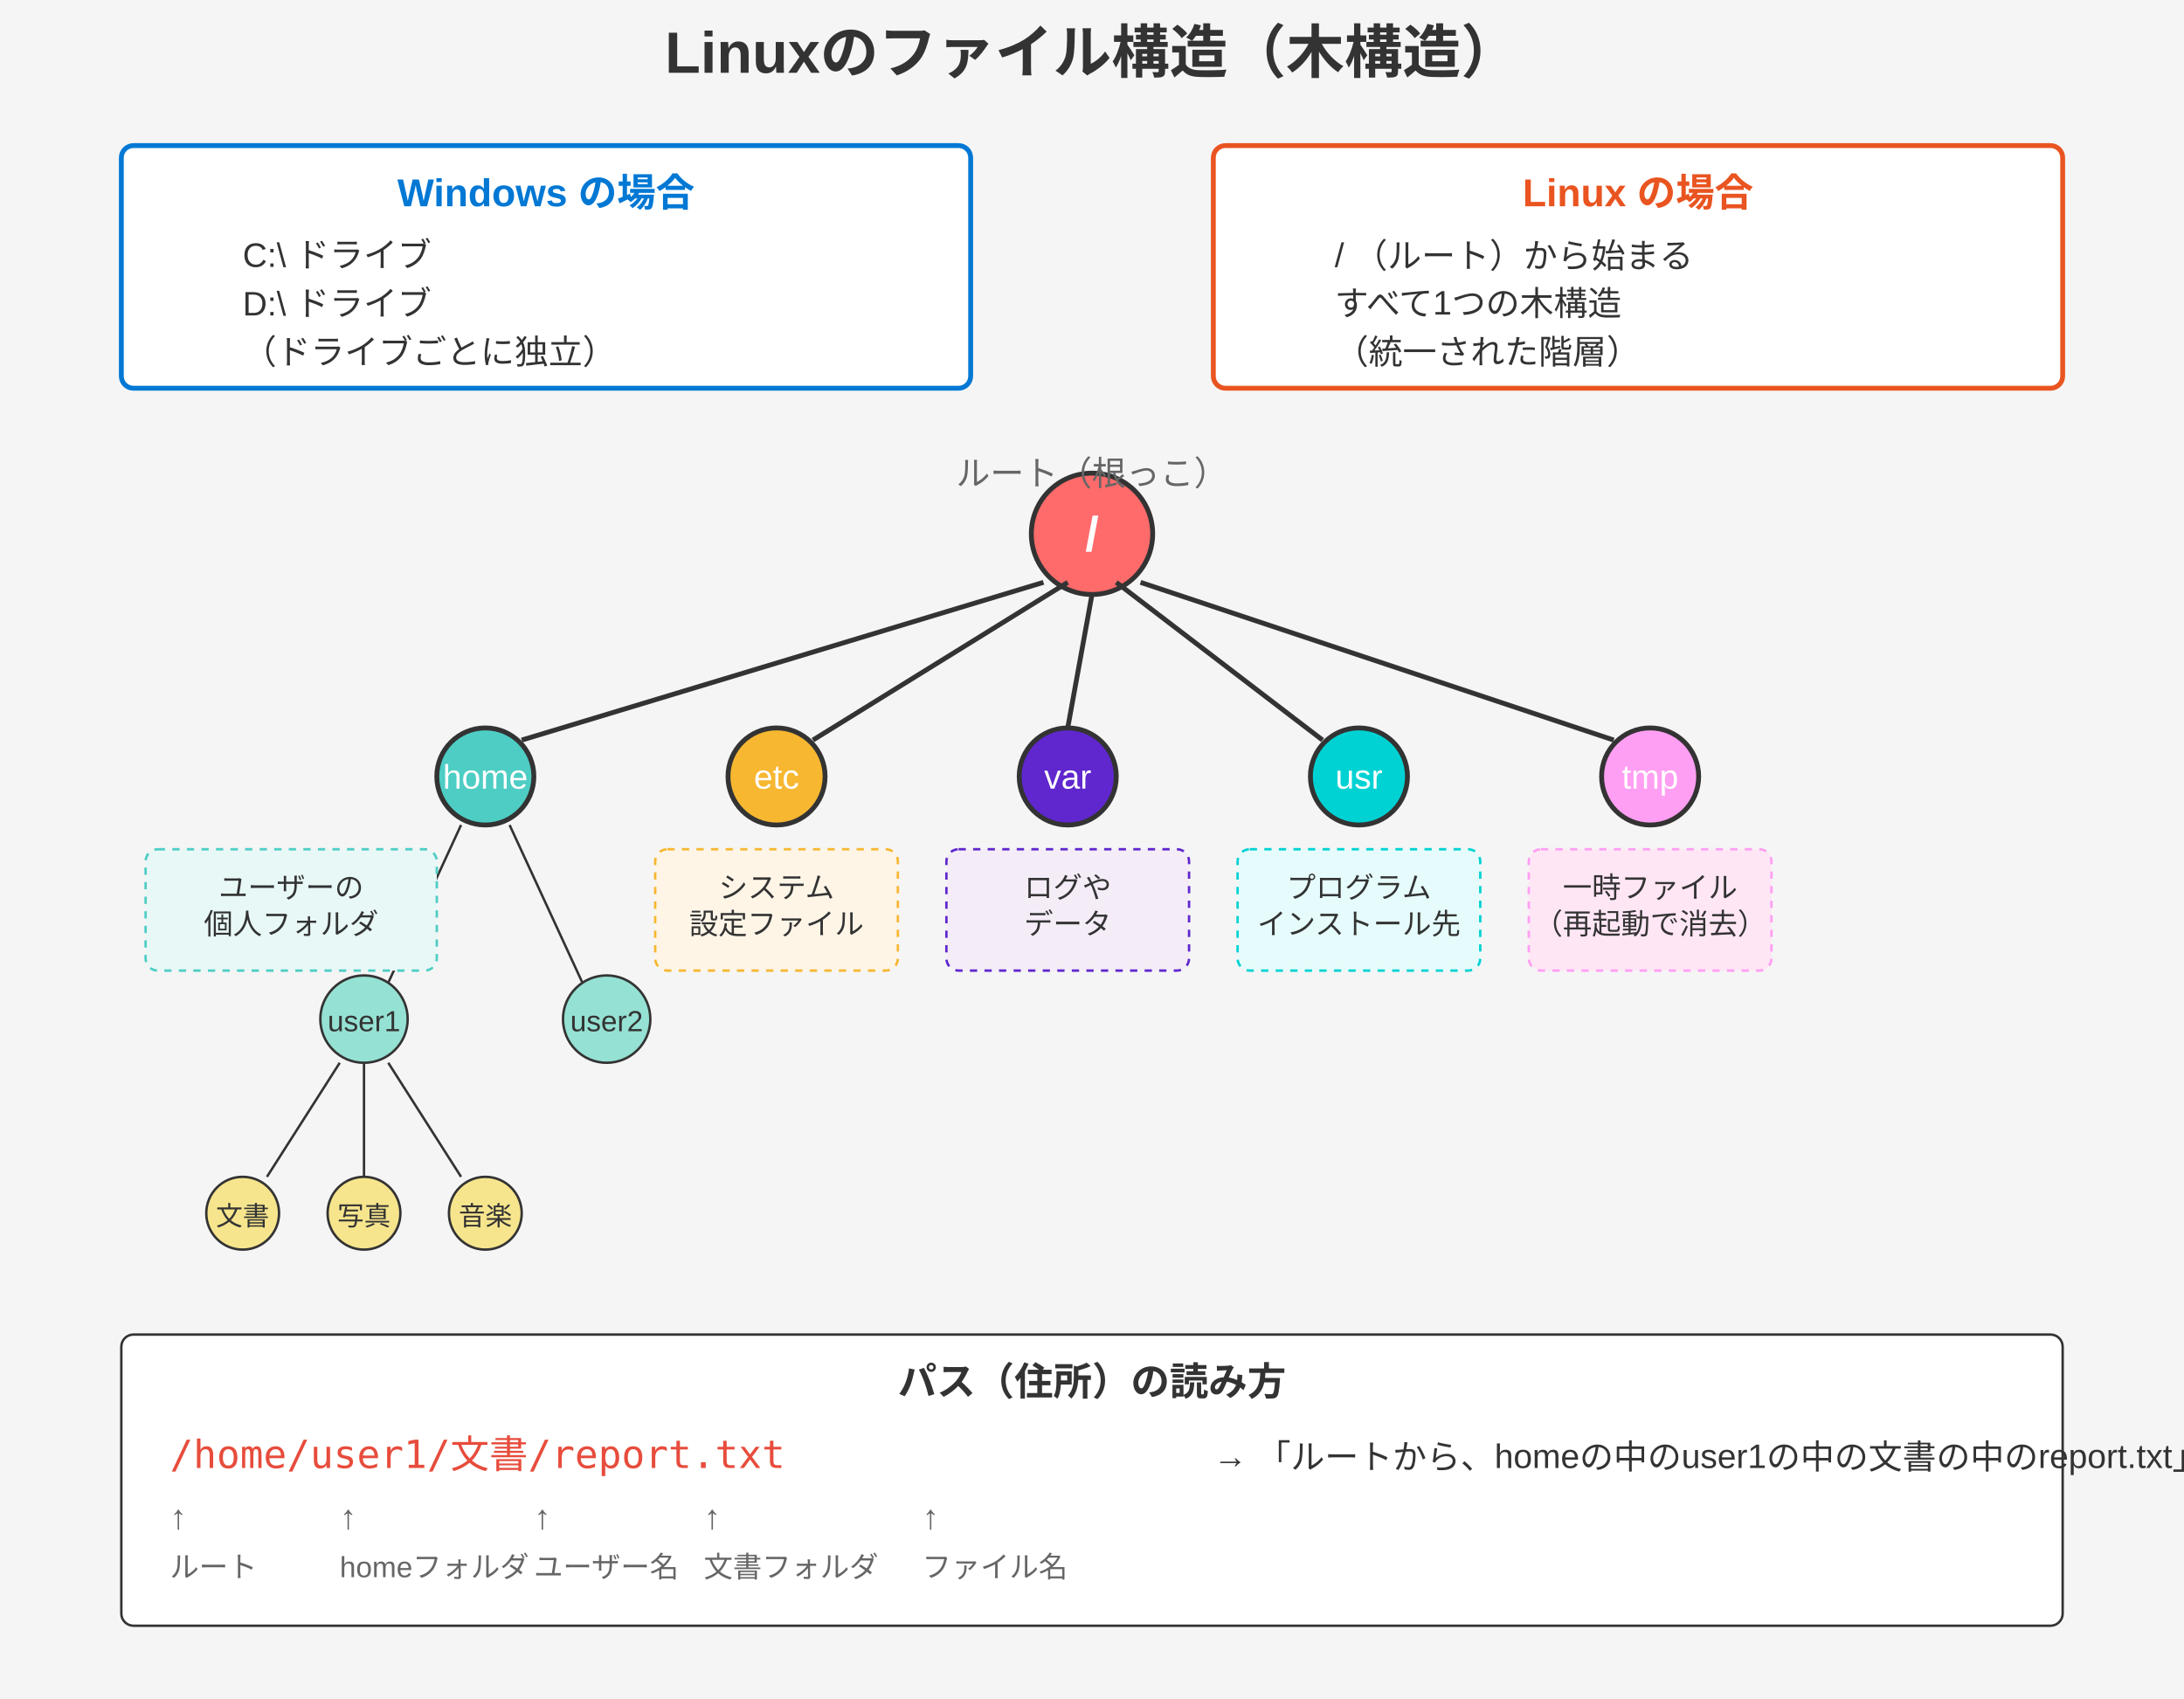
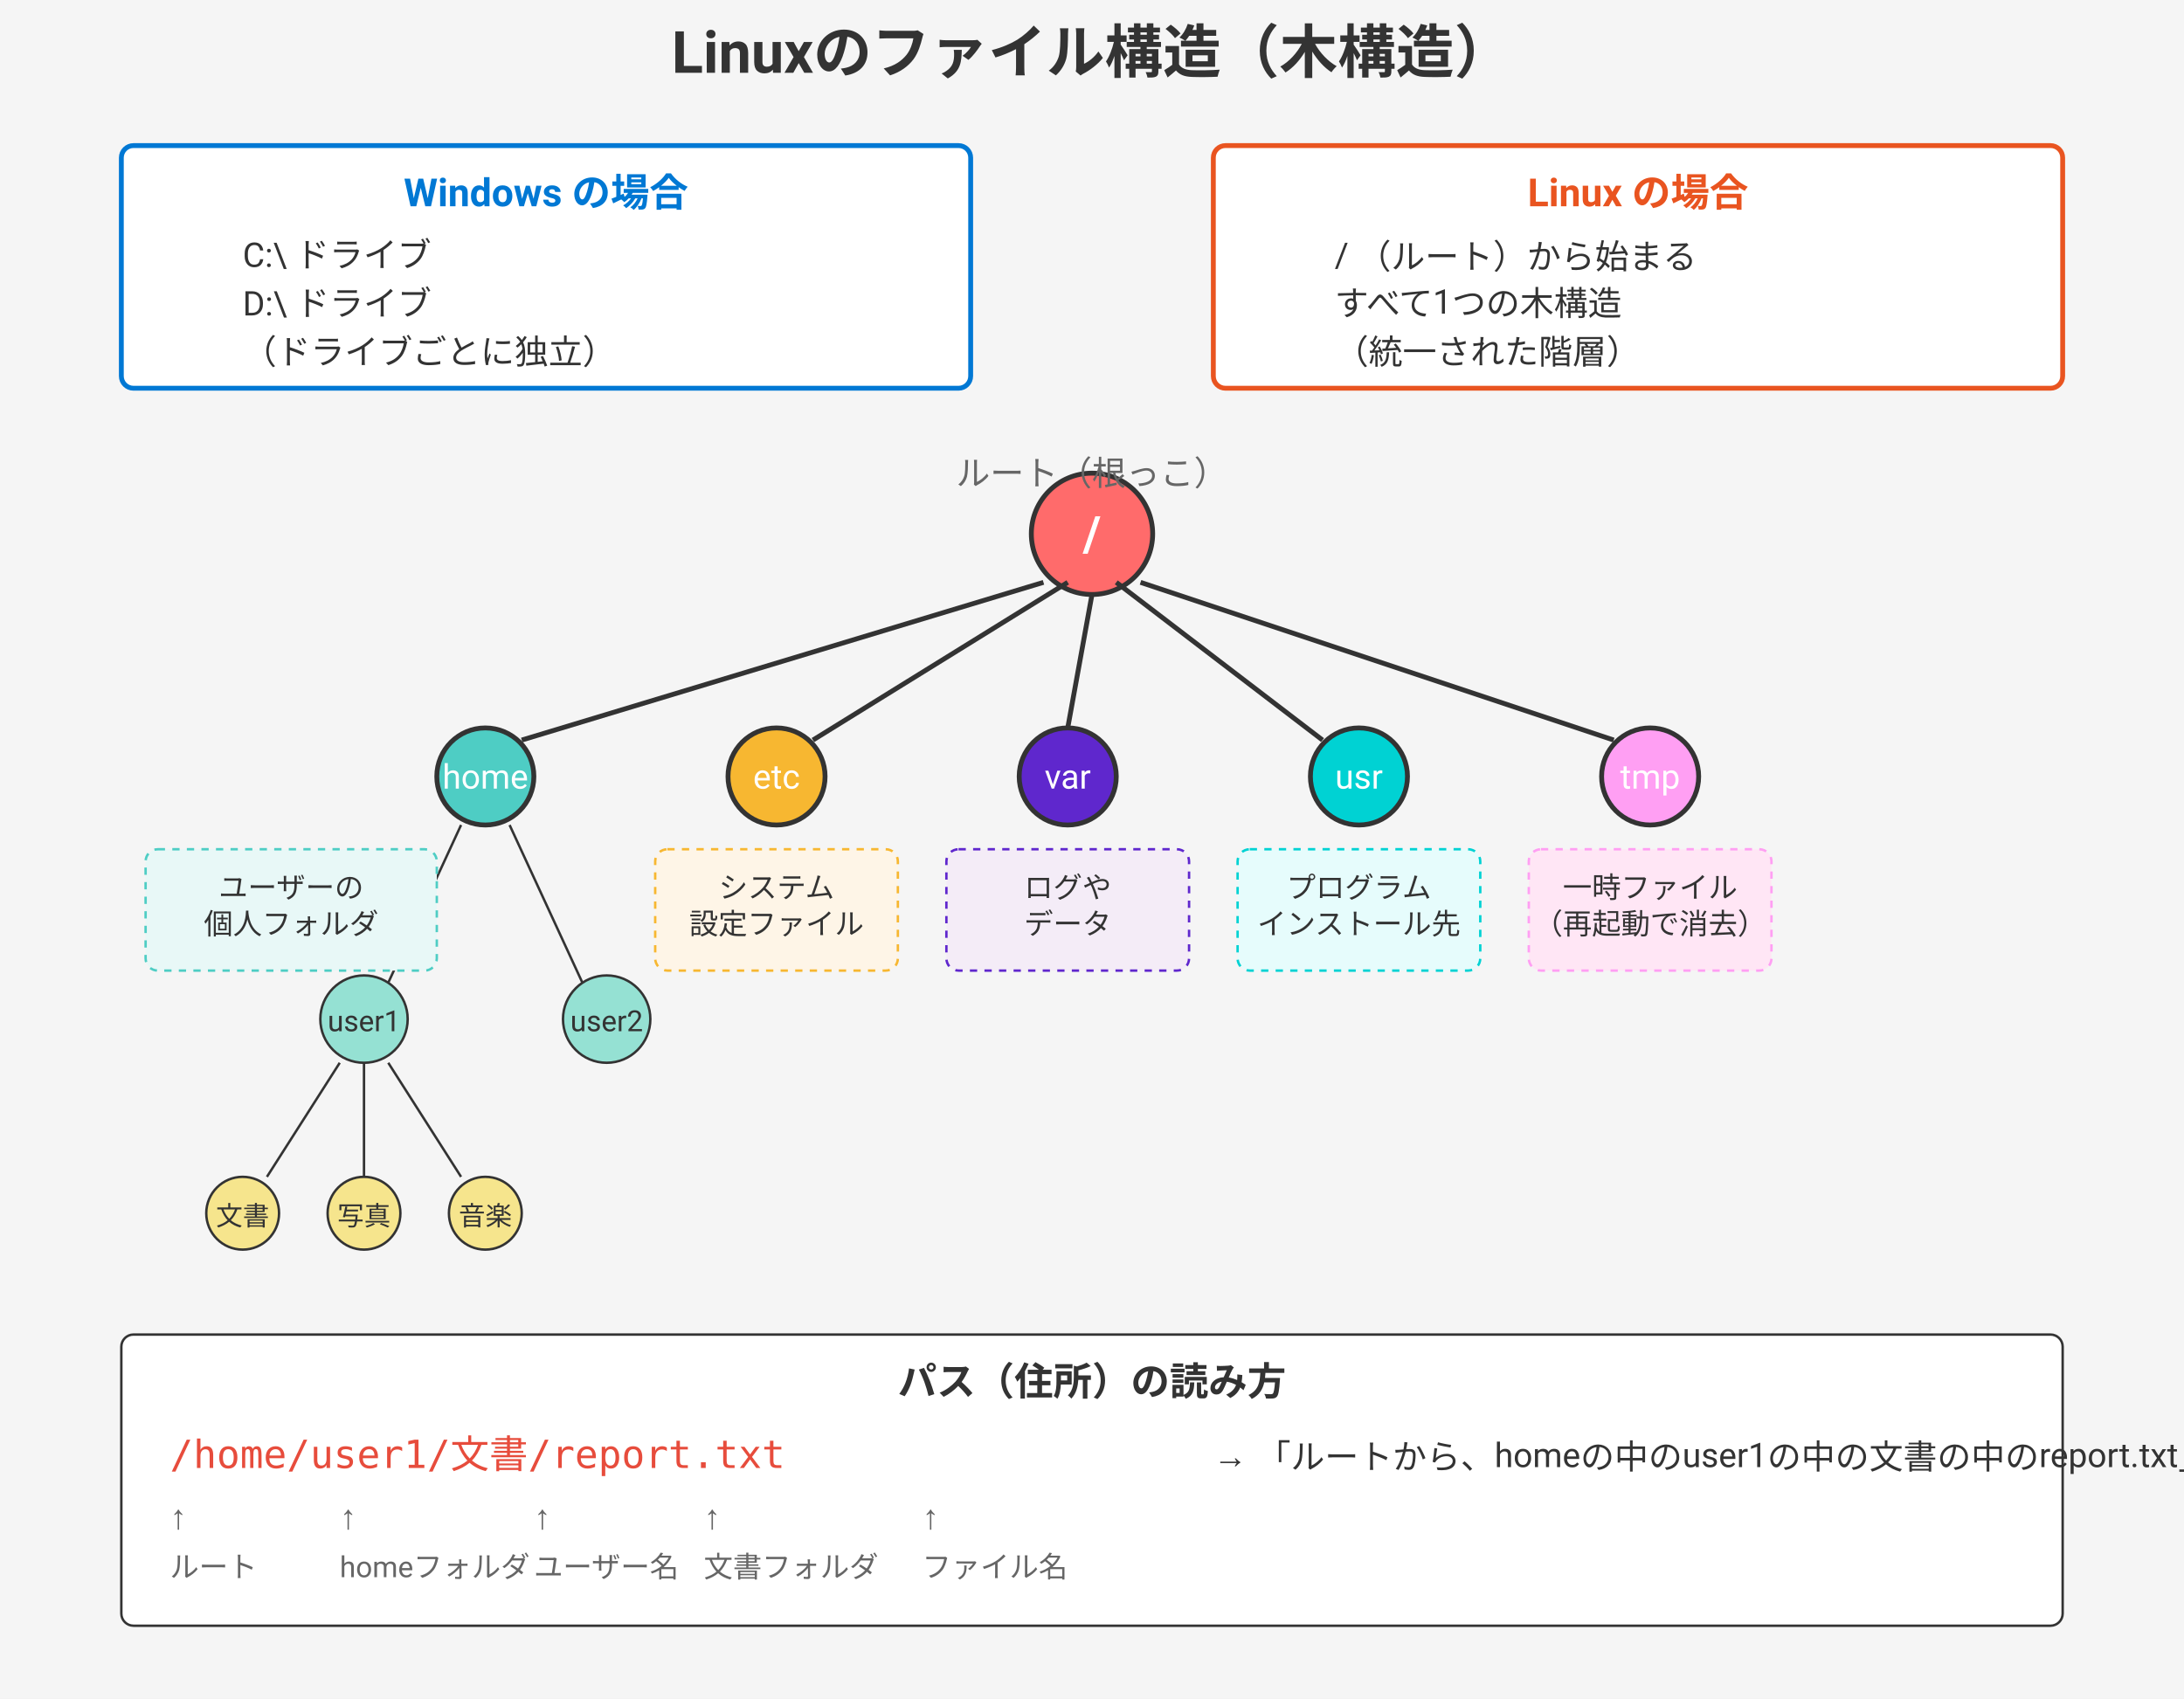
<svg xmlns="http://www.w3.org/2000/svg" viewBox="0 0 900 700">
  <rect width="900" height="700" fill="#f5f5f5" />
-   <text x="450" y="30" font-family="Arial, sans-serif" font-size="24" font-weight="bold" text-anchor="middle" fill="#333">Linuxのファイル構造（木構造）</text>
+   <text x="450" y="30" font-family="-apple-system, BlinkMacSystemFont, 'Segoe UI', Roboto, 'Helvetica Neue', Arial, 'Noto Sans', sans-serif, 'Apple Color Emoji', 'Segoe UI Emoji', 'Segoe UI Symbol', 'Noto Color Emoji'" font-size="24" font-weight="bold" text-anchor="middle" fill="#333">Linuxのファイル構造（木構造）</text>
  <g id="comparison">
    <rect x="50" y="60" width="350" height="100" fill="#fff" stroke="#0078d4" stroke-width="2" rx="5" />
-     <text x="225" y="85" font-family="Arial, sans-serif" font-size="16" font-weight="bold" text-anchor="middle" fill="#0078d4">Windows の場合</text>
-     <text x="100" y="110" font-family="Arial, sans-serif" font-size="14" fill="#333">C:\ ドライブ</text>
-     <text x="100" y="130" font-family="Arial, sans-serif" font-size="14" fill="#333">D:\ ドライブ</text>
-     <text x="100" y="150" font-family="Arial, sans-serif" font-size="14" fill="#333">（ドライブごとに独立）</text>
+     <text x="225" y="85" font-family="-apple-system, BlinkMacSystemFont, 'Segoe UI', Roboto, 'Helvetica Neue', Arial, 'Noto Sans', sans-serif, 'Apple Color Emoji', 'Segoe UI Emoji', 'Segoe UI Symbol', 'Noto Color Emoji'" font-size="16" font-weight="bold" text-anchor="middle" fill="#0078d4">Windows の場合</text>
+     <text x="100" y="110" font-family="-apple-system, BlinkMacSystemFont, 'Segoe UI', Roboto, 'Helvetica Neue', Arial, 'Noto Sans', sans-serif, 'Apple Color Emoji', 'Segoe UI Emoji', 'Segoe UI Symbol', 'Noto Color Emoji'" font-size="14" fill="#333">C:\ ドライブ</text>
+     <text x="100" y="130" font-family="-apple-system, BlinkMacSystemFont, 'Segoe UI', Roboto, 'Helvetica Neue', Arial, 'Noto Sans', sans-serif, 'Apple Color Emoji', 'Segoe UI Emoji', 'Segoe UI Symbol', 'Noto Color Emoji'" font-size="14" fill="#333">D:\ ドライブ</text>
+     <text x="100" y="150" font-family="-apple-system, BlinkMacSystemFont, 'Segoe UI', Roboto, 'Helvetica Neue', Arial, 'Noto Sans', sans-serif, 'Apple Color Emoji', 'Segoe UI Emoji', 'Segoe UI Symbol', 'Noto Color Emoji'" font-size="14" fill="#333">（ドライブごとに独立）</text>
    <rect x="500" y="60" width="350" height="100" fill="#fff" stroke="#e95420" stroke-width="2" rx="5" />
-     <text x="675" y="85" font-family="Arial, sans-serif" font-size="16" font-weight="bold" text-anchor="middle" fill="#e95420">Linux の場合</text>
-     <text x="550" y="110" font-family="Arial, sans-serif" font-size="14" fill="#333">/ （ルート）から始まる</text>
-     <text x="550" y="130" font-family="Arial, sans-serif" font-size="14" fill="#333">すべて1つの木構造</text>
-     <text x="550" y="150" font-family="Arial, sans-serif" font-size="14" fill="#333">（統一された階層）</text>
+     <text x="675" y="85" font-family="-apple-system, BlinkMacSystemFont, 'Segoe UI', Roboto, 'Helvetica Neue', Arial, 'Noto Sans', sans-serif, 'Apple Color Emoji', 'Segoe UI Emoji', 'Segoe UI Symbol', 'Noto Color Emoji'" font-size="16" font-weight="bold" text-anchor="middle" fill="#e95420">Linux の場合</text>
+     <text x="550" y="110" font-family="-apple-system, BlinkMacSystemFont, 'Segoe UI', Roboto, 'Helvetica Neue', Arial, 'Noto Sans', sans-serif, 'Apple Color Emoji', 'Segoe UI Emoji', 'Segoe UI Symbol', 'Noto Color Emoji'" font-size="14" fill="#333">/ （ルート）から始まる</text>
+     <text x="550" y="130" font-family="-apple-system, BlinkMacSystemFont, 'Segoe UI', Roboto, 'Helvetica Neue', Arial, 'Noto Sans', sans-serif, 'Apple Color Emoji', 'Segoe UI Emoji', 'Segoe UI Symbol', 'Noto Color Emoji'" font-size="14" fill="#333">すべて1つの木構造</text>
+     <text x="550" y="150" font-family="-apple-system, BlinkMacSystemFont, 'Segoe UI', Roboto, 'Helvetica Neue', Arial, 'Noto Sans', sans-serif, 'Apple Color Emoji', 'Segoe UI Emoji', 'Segoe UI Symbol', 'Noto Color Emoji'" font-size="14" fill="#333">（統一された階層）</text>
  </g>
  <circle cx="450" cy="220" r="25" fill="#ff6b6b" stroke="#333" stroke-width="2" />
-   <text x="450" y="227" font-family="Arial, sans-serif" font-size="20" font-weight="bold" text-anchor="middle" fill="white">/</text>
-   <text x="450" y="200" font-family="Arial, sans-serif" font-size="14" text-anchor="middle" fill="#666">ルート（根っこ）</text>
+   <text x="450" y="227" font-family="-apple-system, BlinkMacSystemFont, 'Segoe UI', Roboto, 'Helvetica Neue', Arial, 'Noto Sans', sans-serif, 'Apple Color Emoji', 'Segoe UI Emoji', 'Segoe UI Symbol', 'Noto Color Emoji'" font-size="20" font-weight="bold" text-anchor="middle" fill="white">/</text>
+   <text x="450" y="200" font-family="-apple-system, BlinkMacSystemFont, 'Segoe UI', Roboto, 'Helvetica Neue', Arial, 'Noto Sans', sans-serif, 'Apple Color Emoji', 'Segoe UI Emoji', 'Segoe UI Symbol', 'Noto Color Emoji'" font-size="14" text-anchor="middle" fill="#666">ルート（根っこ）</text>
  <g id="level1">
    <circle cx="200" cy="320" r="20" fill="#4ecdc4" stroke="#333" stroke-width="2" />
-     <text x="200" y="325" font-family="Arial, sans-serif" font-size="14" text-anchor="middle" fill="white">home</text>
+     <text x="200" y="325" font-family="-apple-system, BlinkMacSystemFont, 'Segoe UI', Roboto, 'Helvetica Neue', Arial, 'Noto Sans', sans-serif, 'Apple Color Emoji', 'Segoe UI Emoji', 'Segoe UI Symbol', 'Noto Color Emoji'" font-size="14" text-anchor="middle" fill="white">home</text>
    <line x1="430" y1="240" x2="215" y2="305" stroke="#333" stroke-width="2" />
    <circle cx="320" cy="320" r="20" fill="#f7b731" stroke="#333" stroke-width="2" />
-     <text x="320" y="325" font-family="Arial, sans-serif" font-size="14" text-anchor="middle" fill="white">etc</text>
+     <text x="320" y="325" font-family="-apple-system, BlinkMacSystemFont, 'Segoe UI', Roboto, 'Helvetica Neue', Arial, 'Noto Sans', sans-serif, 'Apple Color Emoji', 'Segoe UI Emoji', 'Segoe UI Symbol', 'Noto Color Emoji'" font-size="14" text-anchor="middle" fill="white">etc</text>
    <line x1="440" y1="240" x2="335" y2="305" stroke="#333" stroke-width="2" />
    <circle cx="440" cy="320" r="20" fill="#5f27cd" stroke="#333" stroke-width="2" />
-     <text x="440" y="325" font-family="Arial, sans-serif" font-size="14" text-anchor="middle" fill="white">var</text>
+     <text x="440" y="325" font-family="-apple-system, BlinkMacSystemFont, 'Segoe UI', Roboto, 'Helvetica Neue', Arial, 'Noto Sans', sans-serif, 'Apple Color Emoji', 'Segoe UI Emoji', 'Segoe UI Symbol', 'Noto Color Emoji'" font-size="14" text-anchor="middle" fill="white">var</text>
    <line x1="450" y1="245" x2="440" y2="300" stroke="#333" stroke-width="2" />
    <circle cx="560" cy="320" r="20" fill="#00d2d3" stroke="#333" stroke-width="2" />
-     <text x="560" y="325" font-family="Arial, sans-serif" font-size="14" text-anchor="middle" fill="white">usr</text>
+     <text x="560" y="325" font-family="-apple-system, BlinkMacSystemFont, 'Segoe UI', Roboto, 'Helvetica Neue', Arial, 'Noto Sans', sans-serif, 'Apple Color Emoji', 'Segoe UI Emoji', 'Segoe UI Symbol', 'Noto Color Emoji'" font-size="14" text-anchor="middle" fill="white">usr</text>
    <line x1="460" y1="240" x2="545" y2="305" stroke="#333" stroke-width="2" />
    <circle cx="680" cy="320" r="20" fill="#ff9ff3" stroke="#333" stroke-width="2" />
-     <text x="680" y="325" font-family="Arial, sans-serif" font-size="14" text-anchor="middle" fill="white">tmp</text>
+     <text x="680" y="325" font-family="-apple-system, BlinkMacSystemFont, 'Segoe UI', Roboto, 'Helvetica Neue', Arial, 'Noto Sans', sans-serif, 'Apple Color Emoji', 'Segoe UI Emoji', 'Segoe UI Symbol', 'Noto Color Emoji'" font-size="14" text-anchor="middle" fill="white">tmp</text>
    <line x1="470" y1="240" x2="665" y2="305" stroke="#333" stroke-width="2" />
  </g>
  <g id="level2">
    <circle cx="150" cy="420" r="18" fill="#95e1d3" stroke="#333" stroke-width="1" />
-     <text x="150" y="425" font-family="Arial, sans-serif" font-size="12" text-anchor="middle" fill="#333">user1</text>
+     <text x="150" y="425" font-family="-apple-system, BlinkMacSystemFont, 'Segoe UI', Roboto, 'Helvetica Neue', Arial, 'Noto Sans', sans-serif, 'Apple Color Emoji', 'Segoe UI Emoji', 'Segoe UI Symbol', 'Noto Color Emoji'" font-size="12" text-anchor="middle" fill="#333">user1</text>
    <line x1="190" y1="340" x2="160" y2="405" stroke="#333" stroke-width="1" />
    <circle cx="250" cy="420" r="18" fill="#95e1d3" stroke="#333" stroke-width="1" />
-     <text x="250" y="425" font-family="Arial, sans-serif" font-size="12" text-anchor="middle" fill="#333">user2</text>
+     <text x="250" y="425" font-family="-apple-system, BlinkMacSystemFont, 'Segoe UI', Roboto, 'Helvetica Neue', Arial, 'Noto Sans', sans-serif, 'Apple Color Emoji', 'Segoe UI Emoji', 'Segoe UI Symbol', 'Noto Color Emoji'" font-size="12" text-anchor="middle" fill="#333">user2</text>
    <line x1="210" y1="340" x2="240" y2="405" stroke="#333" stroke-width="1" />
  </g>
  <g id="level3">
    <circle cx="100" cy="500" r="15" fill="#f6e58d" stroke="#333" stroke-width="1" />
-     <text x="100" y="505" font-family="Arial, sans-serif" font-size="11" text-anchor="middle" fill="#333">文書</text>
+     <text x="100" y="505" font-family="-apple-system, BlinkMacSystemFont, 'Segoe UI', Roboto, 'Helvetica Neue', Arial, 'Noto Sans', sans-serif, 'Apple Color Emoji', 'Segoe UI Emoji', 'Segoe UI Symbol', 'Noto Color Emoji'" font-size="11" text-anchor="middle" fill="#333">文書</text>
    <line x1="140" y1="438" x2="110" y2="485" stroke="#333" stroke-width="1" />
    <circle cx="150" cy="500" r="15" fill="#f6e58d" stroke="#333" stroke-width="1" />
-     <text x="150" y="505" font-family="Arial, sans-serif" font-size="11" text-anchor="middle" fill="#333">写真</text>
+     <text x="150" y="505" font-family="-apple-system, BlinkMacSystemFont, 'Segoe UI', Roboto, 'Helvetica Neue', Arial, 'Noto Sans', sans-serif, 'Apple Color Emoji', 'Segoe UI Emoji', 'Segoe UI Symbol', 'Noto Color Emoji'" font-size="11" text-anchor="middle" fill="#333">写真</text>
    <line x1="150" y1="438" x2="150" y2="485" stroke="#333" stroke-width="1" />
    <circle cx="200" cy="500" r="15" fill="#f6e58d" stroke="#333" stroke-width="1" />
-     <text x="200" y="505" font-family="Arial, sans-serif" font-size="11" text-anchor="middle" fill="#333">音楽</text>
+     <text x="200" y="505" font-family="-apple-system, BlinkMacSystemFont, 'Segoe UI', Roboto, 'Helvetica Neue', Arial, 'Noto Sans', sans-serif, 'Apple Color Emoji', 'Segoe UI Emoji', 'Segoe UI Symbol', 'Noto Color Emoji'" font-size="11" text-anchor="middle" fill="#333">音楽</text>
    <line x1="160" y1="438" x2="190" y2="485" stroke="#333" stroke-width="1" />
  </g>
  <g id="descriptions">
    <rect x="60" y="350" width="120" height="50" fill="#e8f8f7" stroke="#4ecdc4" stroke-dasharray="3,3" rx="5" />
-     <text x="120" y="370" font-family="Arial, sans-serif" font-size="12" text-anchor="middle" fill="#333">ユーザーの</text>
-     <text x="120" y="385" font-family="Arial, sans-serif" font-size="12" text-anchor="middle" fill="#333">個人フォルダ</text>
+     <text x="120" y="370" font-family="-apple-system, BlinkMacSystemFont, 'Segoe UI', Roboto, 'Helvetica Neue', Arial, 'Noto Sans', sans-serif, 'Apple Color Emoji', 'Segoe UI Emoji', 'Segoe UI Symbol', 'Noto Color Emoji'" font-size="12" text-anchor="middle" fill="#333">ユーザーの</text>
+     <text x="120" y="385" font-family="-apple-system, BlinkMacSystemFont, 'Segoe UI', Roboto, 'Helvetica Neue', Arial, 'Noto Sans', sans-serif, 'Apple Color Emoji', 'Segoe UI Emoji', 'Segoe UI Symbol', 'Noto Color Emoji'" font-size="12" text-anchor="middle" fill="#333">個人フォルダ</text>
    <rect x="270" y="350" width="100" height="50" fill="#fef5e7" stroke="#f7b731" stroke-dasharray="3,3" rx="5" />
-     <text x="320" y="370" font-family="Arial, sans-serif" font-size="12" text-anchor="middle" fill="#333">システム</text>
-     <text x="320" y="385" font-family="Arial, sans-serif" font-size="12" text-anchor="middle" fill="#333">設定ファイル</text>
+     <text x="320" y="370" font-family="-apple-system, BlinkMacSystemFont, 'Segoe UI', Roboto, 'Helvetica Neue', Arial, 'Noto Sans', sans-serif, 'Apple Color Emoji', 'Segoe UI Emoji', 'Segoe UI Symbol', 'Noto Color Emoji'" font-size="12" text-anchor="middle" fill="#333">システム</text>
+     <text x="320" y="385" font-family="-apple-system, BlinkMacSystemFont, 'Segoe UI', Roboto, 'Helvetica Neue', Arial, 'Noto Sans', sans-serif, 'Apple Color Emoji', 'Segoe UI Emoji', 'Segoe UI Symbol', 'Noto Color Emoji'" font-size="12" text-anchor="middle" fill="#333">設定ファイル</text>
    <rect x="390" y="350" width="100" height="50" fill="#f4ecf7" stroke="#5f27cd" stroke-dasharray="3,3" rx="5" />
-     <text x="440" y="370" font-family="Arial, sans-serif" font-size="12" text-anchor="middle" fill="#333">ログや</text>
-     <text x="440" y="385" font-family="Arial, sans-serif" font-size="12" text-anchor="middle" fill="#333">データ</text>
+     <text x="440" y="370" font-family="-apple-system, BlinkMacSystemFont, 'Segoe UI', Roboto, 'Helvetica Neue', Arial, 'Noto Sans', sans-serif, 'Apple Color Emoji', 'Segoe UI Emoji', 'Segoe UI Symbol', 'Noto Color Emoji'" font-size="12" text-anchor="middle" fill="#333">ログや</text>
+     <text x="440" y="385" font-family="-apple-system, BlinkMacSystemFont, 'Segoe UI', Roboto, 'Helvetica Neue', Arial, 'Noto Sans', sans-serif, 'Apple Color Emoji', 'Segoe UI Emoji', 'Segoe UI Symbol', 'Noto Color Emoji'" font-size="12" text-anchor="middle" fill="#333">データ</text>
    <rect x="510" y="350" width="100" height="50" fill="#e6fcfc" stroke="#00d2d3" stroke-dasharray="3,3" rx="5" />
-     <text x="560" y="370" font-family="Arial, sans-serif" font-size="12" text-anchor="middle" fill="#333">プログラム</text>
-     <text x="560" y="385" font-family="Arial, sans-serif" font-size="12" text-anchor="middle" fill="#333">インストール先</text>
+     <text x="560" y="370" font-family="-apple-system, BlinkMacSystemFont, 'Segoe UI', Roboto, 'Helvetica Neue', Arial, 'Noto Sans', sans-serif, 'Apple Color Emoji', 'Segoe UI Emoji', 'Segoe UI Symbol', 'Noto Color Emoji'" font-size="12" text-anchor="middle" fill="#333">プログラム</text>
+     <text x="560" y="385" font-family="-apple-system, BlinkMacSystemFont, 'Segoe UI', Roboto, 'Helvetica Neue', Arial, 'Noto Sans', sans-serif, 'Apple Color Emoji', 'Segoe UI Emoji', 'Segoe UI Symbol', 'Noto Color Emoji'" font-size="12" text-anchor="middle" fill="#333">インストール先</text>
    <rect x="630" y="350" width="100" height="50" fill="#ffe6f5" stroke="#ff9ff3" stroke-dasharray="3,3" rx="5" />
-     <text x="680" y="370" font-family="Arial, sans-serif" font-size="12" text-anchor="middle" fill="#333">一時ファイル</text>
-     <text x="680" y="385" font-family="Arial, sans-serif" font-size="12" text-anchor="middle" fill="#333">（再起動で消去）</text>
+     <text x="680" y="370" font-family="-apple-system, BlinkMacSystemFont, 'Segoe UI', Roboto, 'Helvetica Neue', Arial, 'Noto Sans', sans-serif, 'Apple Color Emoji', 'Segoe UI Emoji', 'Segoe UI Symbol', 'Noto Color Emoji'" font-size="12" text-anchor="middle" fill="#333">一時ファイル</text>
+     <text x="680" y="385" font-family="-apple-system, BlinkMacSystemFont, 'Segoe UI', Roboto, 'Helvetica Neue', Arial, 'Noto Sans', sans-serif, 'Apple Color Emoji', 'Segoe UI Emoji', 'Segoe UI Symbol', 'Noto Color Emoji'" font-size="12" text-anchor="middle" fill="#333">（再起動で消去）</text>
  </g>
  <rect x="50" y="550" width="800" height="120" fill="#fff" stroke="#333" stroke-width="1" rx="5" />
-   <text x="450" y="575" font-family="Arial, sans-serif" font-size="16" font-weight="bold" text-anchor="middle" fill="#333">パス（住所）の読み方</text>
-   <text x="70" y="605" font-family="monospace" font-size="16" fill="#e74c3c">/home/user1/文書/report.txt</text>
-   <text x="70" y="630" font-family="Arial, sans-serif" font-size="14" fill="#666">↑</text>
-   <text x="70" y="650" font-family="Arial, sans-serif" font-size="12" fill="#666">ルート</text>
-   <text x="140" y="630" font-family="Arial, sans-serif" font-size="14" fill="#666">↑</text>
-   <text x="140" y="650" font-family="Arial, sans-serif" font-size="12" fill="#666">homeフォルダ</text>
-   <text x="220" y="630" font-family="Arial, sans-serif" font-size="14" fill="#666">↑</text>
-   <text x="220" y="650" font-family="Arial, sans-serif" font-size="12" fill="#666">ユーザー名</text>
-   <text x="290" y="630" font-family="Arial, sans-serif" font-size="14" fill="#666">↑</text>
-   <text x="290" y="650" font-family="Arial, sans-serif" font-size="12" fill="#666">文書フォルダ</text>
-   <text x="380" y="630" font-family="Arial, sans-serif" font-size="14" fill="#666">↑</text>
-   <text x="380" y="650" font-family="Arial, sans-serif" font-size="12" fill="#666">ファイル名</text>
-   <text x="500" y="605" font-family="Arial, sans-serif" font-size="14" fill="#333">→ 「ルートから、homeの中のuser1の中の文書の中のreport.txt」</text>
+   <text x="450" y="575" font-family="-apple-system, BlinkMacSystemFont, 'Segoe UI', Roboto, 'Helvetica Neue', Arial, 'Noto Sans', sans-serif, 'Apple Color Emoji', 'Segoe UI Emoji', 'Segoe UI Symbol', 'Noto Color Emoji'" font-size="16" font-weight="bold" text-anchor="middle" fill="#333">パス（住所）の読み方</text>
+   <text x="70" y="605" font-family="'Monaco', 'Menlo', 'Ubuntu Mono', 'Consolas', 'source-code-pro', monospace" font-size="16" fill="#e74c3c">/home/user1/文書/report.txt</text>
+   <text x="70" y="630" font-family="-apple-system, BlinkMacSystemFont, 'Segoe UI', Roboto, 'Helvetica Neue', Arial, 'Noto Sans', sans-serif, 'Apple Color Emoji', 'Segoe UI Emoji', 'Segoe UI Symbol', 'Noto Color Emoji'" font-size="14" fill="#666">↑</text>
+   <text x="70" y="650" font-family="-apple-system, BlinkMacSystemFont, 'Segoe UI', Roboto, 'Helvetica Neue', Arial, 'Noto Sans', sans-serif, 'Apple Color Emoji', 'Segoe UI Emoji', 'Segoe UI Symbol', 'Noto Color Emoji'" font-size="12" fill="#666">ルート</text>
+   <text x="140" y="630" font-family="-apple-system, BlinkMacSystemFont, 'Segoe UI', Roboto, 'Helvetica Neue', Arial, 'Noto Sans', sans-serif, 'Apple Color Emoji', 'Segoe UI Emoji', 'Segoe UI Symbol', 'Noto Color Emoji'" font-size="14" fill="#666">↑</text>
+   <text x="140" y="650" font-family="-apple-system, BlinkMacSystemFont, 'Segoe UI', Roboto, 'Helvetica Neue', Arial, 'Noto Sans', sans-serif, 'Apple Color Emoji', 'Segoe UI Emoji', 'Segoe UI Symbol', 'Noto Color Emoji'" font-size="12" fill="#666">homeフォルダ</text>
+   <text x="220" y="630" font-family="-apple-system, BlinkMacSystemFont, 'Segoe UI', Roboto, 'Helvetica Neue', Arial, 'Noto Sans', sans-serif, 'Apple Color Emoji', 'Segoe UI Emoji', 'Segoe UI Symbol', 'Noto Color Emoji'" font-size="14" fill="#666">↑</text>
+   <text x="220" y="650" font-family="-apple-system, BlinkMacSystemFont, 'Segoe UI', Roboto, 'Helvetica Neue', Arial, 'Noto Sans', sans-serif, 'Apple Color Emoji', 'Segoe UI Emoji', 'Segoe UI Symbol', 'Noto Color Emoji'" font-size="12" fill="#666">ユーザー名</text>
+   <text x="290" y="630" font-family="-apple-system, BlinkMacSystemFont, 'Segoe UI', Roboto, 'Helvetica Neue', Arial, 'Noto Sans', sans-serif, 'Apple Color Emoji', 'Segoe UI Emoji', 'Segoe UI Symbol', 'Noto Color Emoji'" font-size="14" fill="#666">↑</text>
+   <text x="290" y="650" font-family="-apple-system, BlinkMacSystemFont, 'Segoe UI', Roboto, 'Helvetica Neue', Arial, 'Noto Sans', sans-serif, 'Apple Color Emoji', 'Segoe UI Emoji', 'Segoe UI Symbol', 'Noto Color Emoji'" font-size="12" fill="#666">文書フォルダ</text>
+   <text x="380" y="630" font-family="-apple-system, BlinkMacSystemFont, 'Segoe UI', Roboto, 'Helvetica Neue', Arial, 'Noto Sans', sans-serif, 'Apple Color Emoji', 'Segoe UI Emoji', 'Segoe UI Symbol', 'Noto Color Emoji'" font-size="14" fill="#666">↑</text>
+   <text x="380" y="650" font-family="-apple-system, BlinkMacSystemFont, 'Segoe UI', Roboto, 'Helvetica Neue', Arial, 'Noto Sans', sans-serif, 'Apple Color Emoji', 'Segoe UI Emoji', 'Segoe UI Symbol', 'Noto Color Emoji'" font-size="12" fill="#666">ファイル名</text>
+   <text x="500" y="605" font-family="-apple-system, BlinkMacSystemFont, 'Segoe UI', Roboto, 'Helvetica Neue', Arial, 'Noto Sans', sans-serif, 'Apple Color Emoji', 'Segoe UI Emoji', 'Segoe UI Symbol', 'Noto Color Emoji'" font-size="14" fill="#333">→ 「ルートから、homeの中のuser1の中の文書の中のreport.txt」</text>
</svg>
